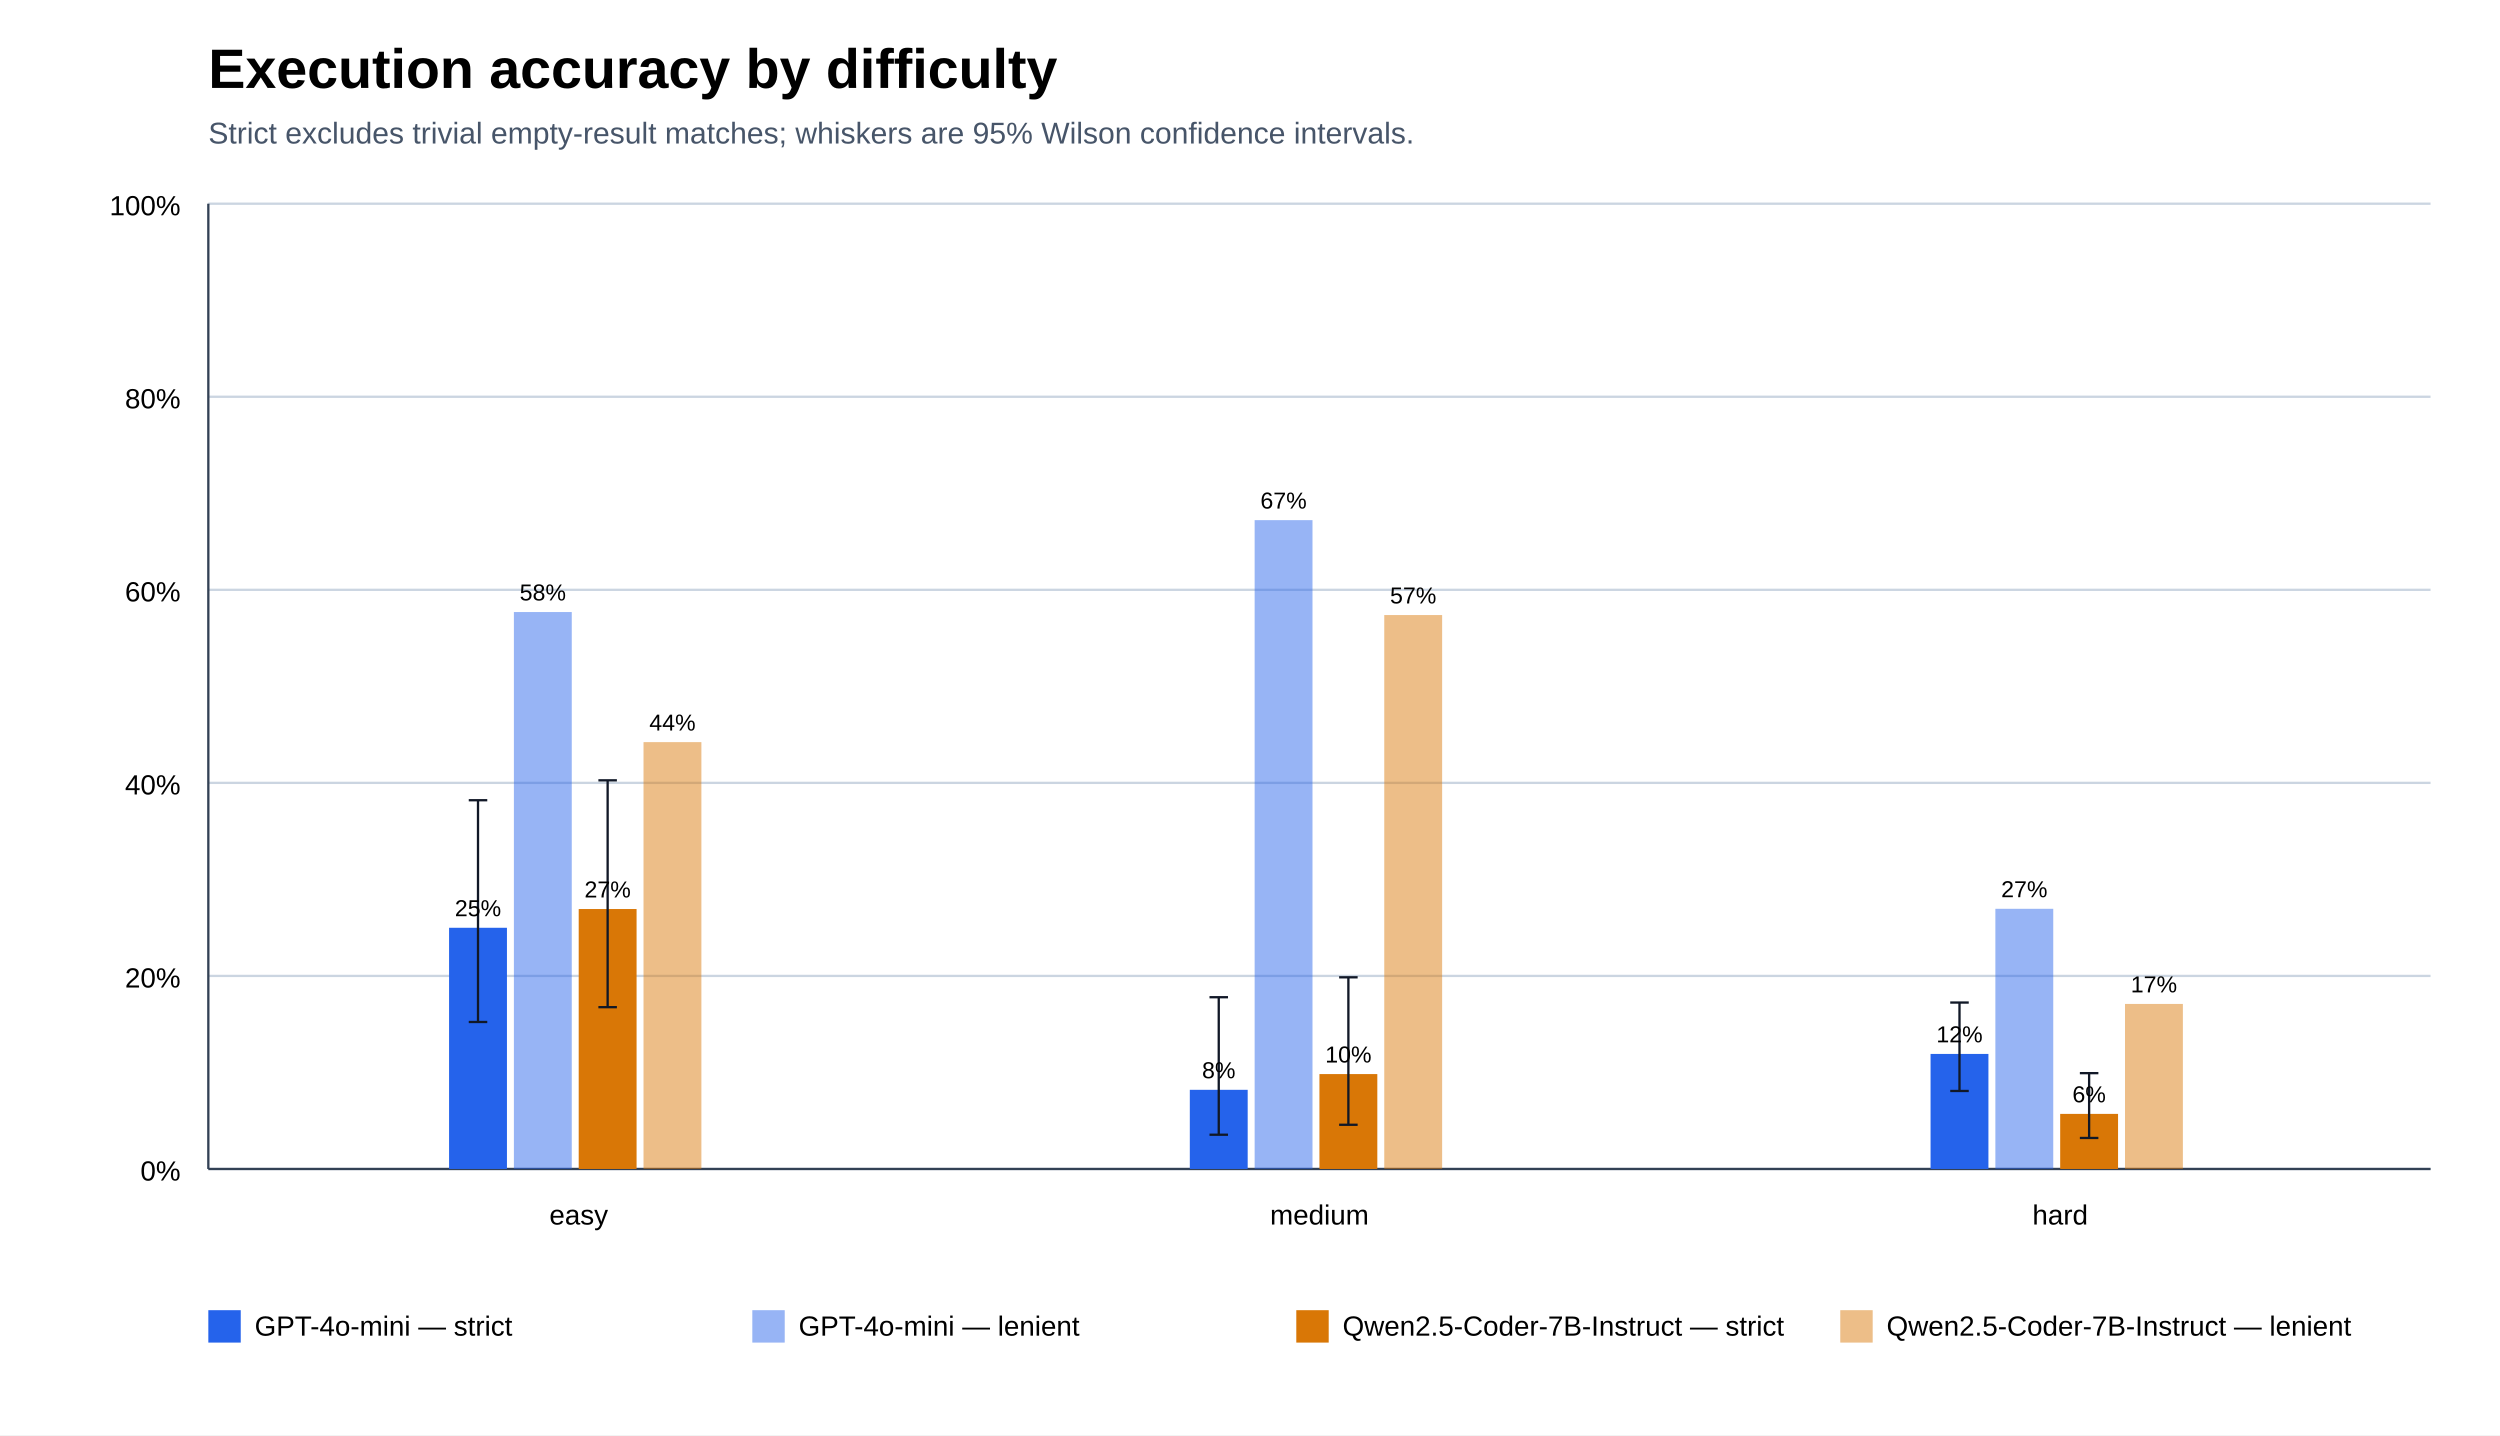
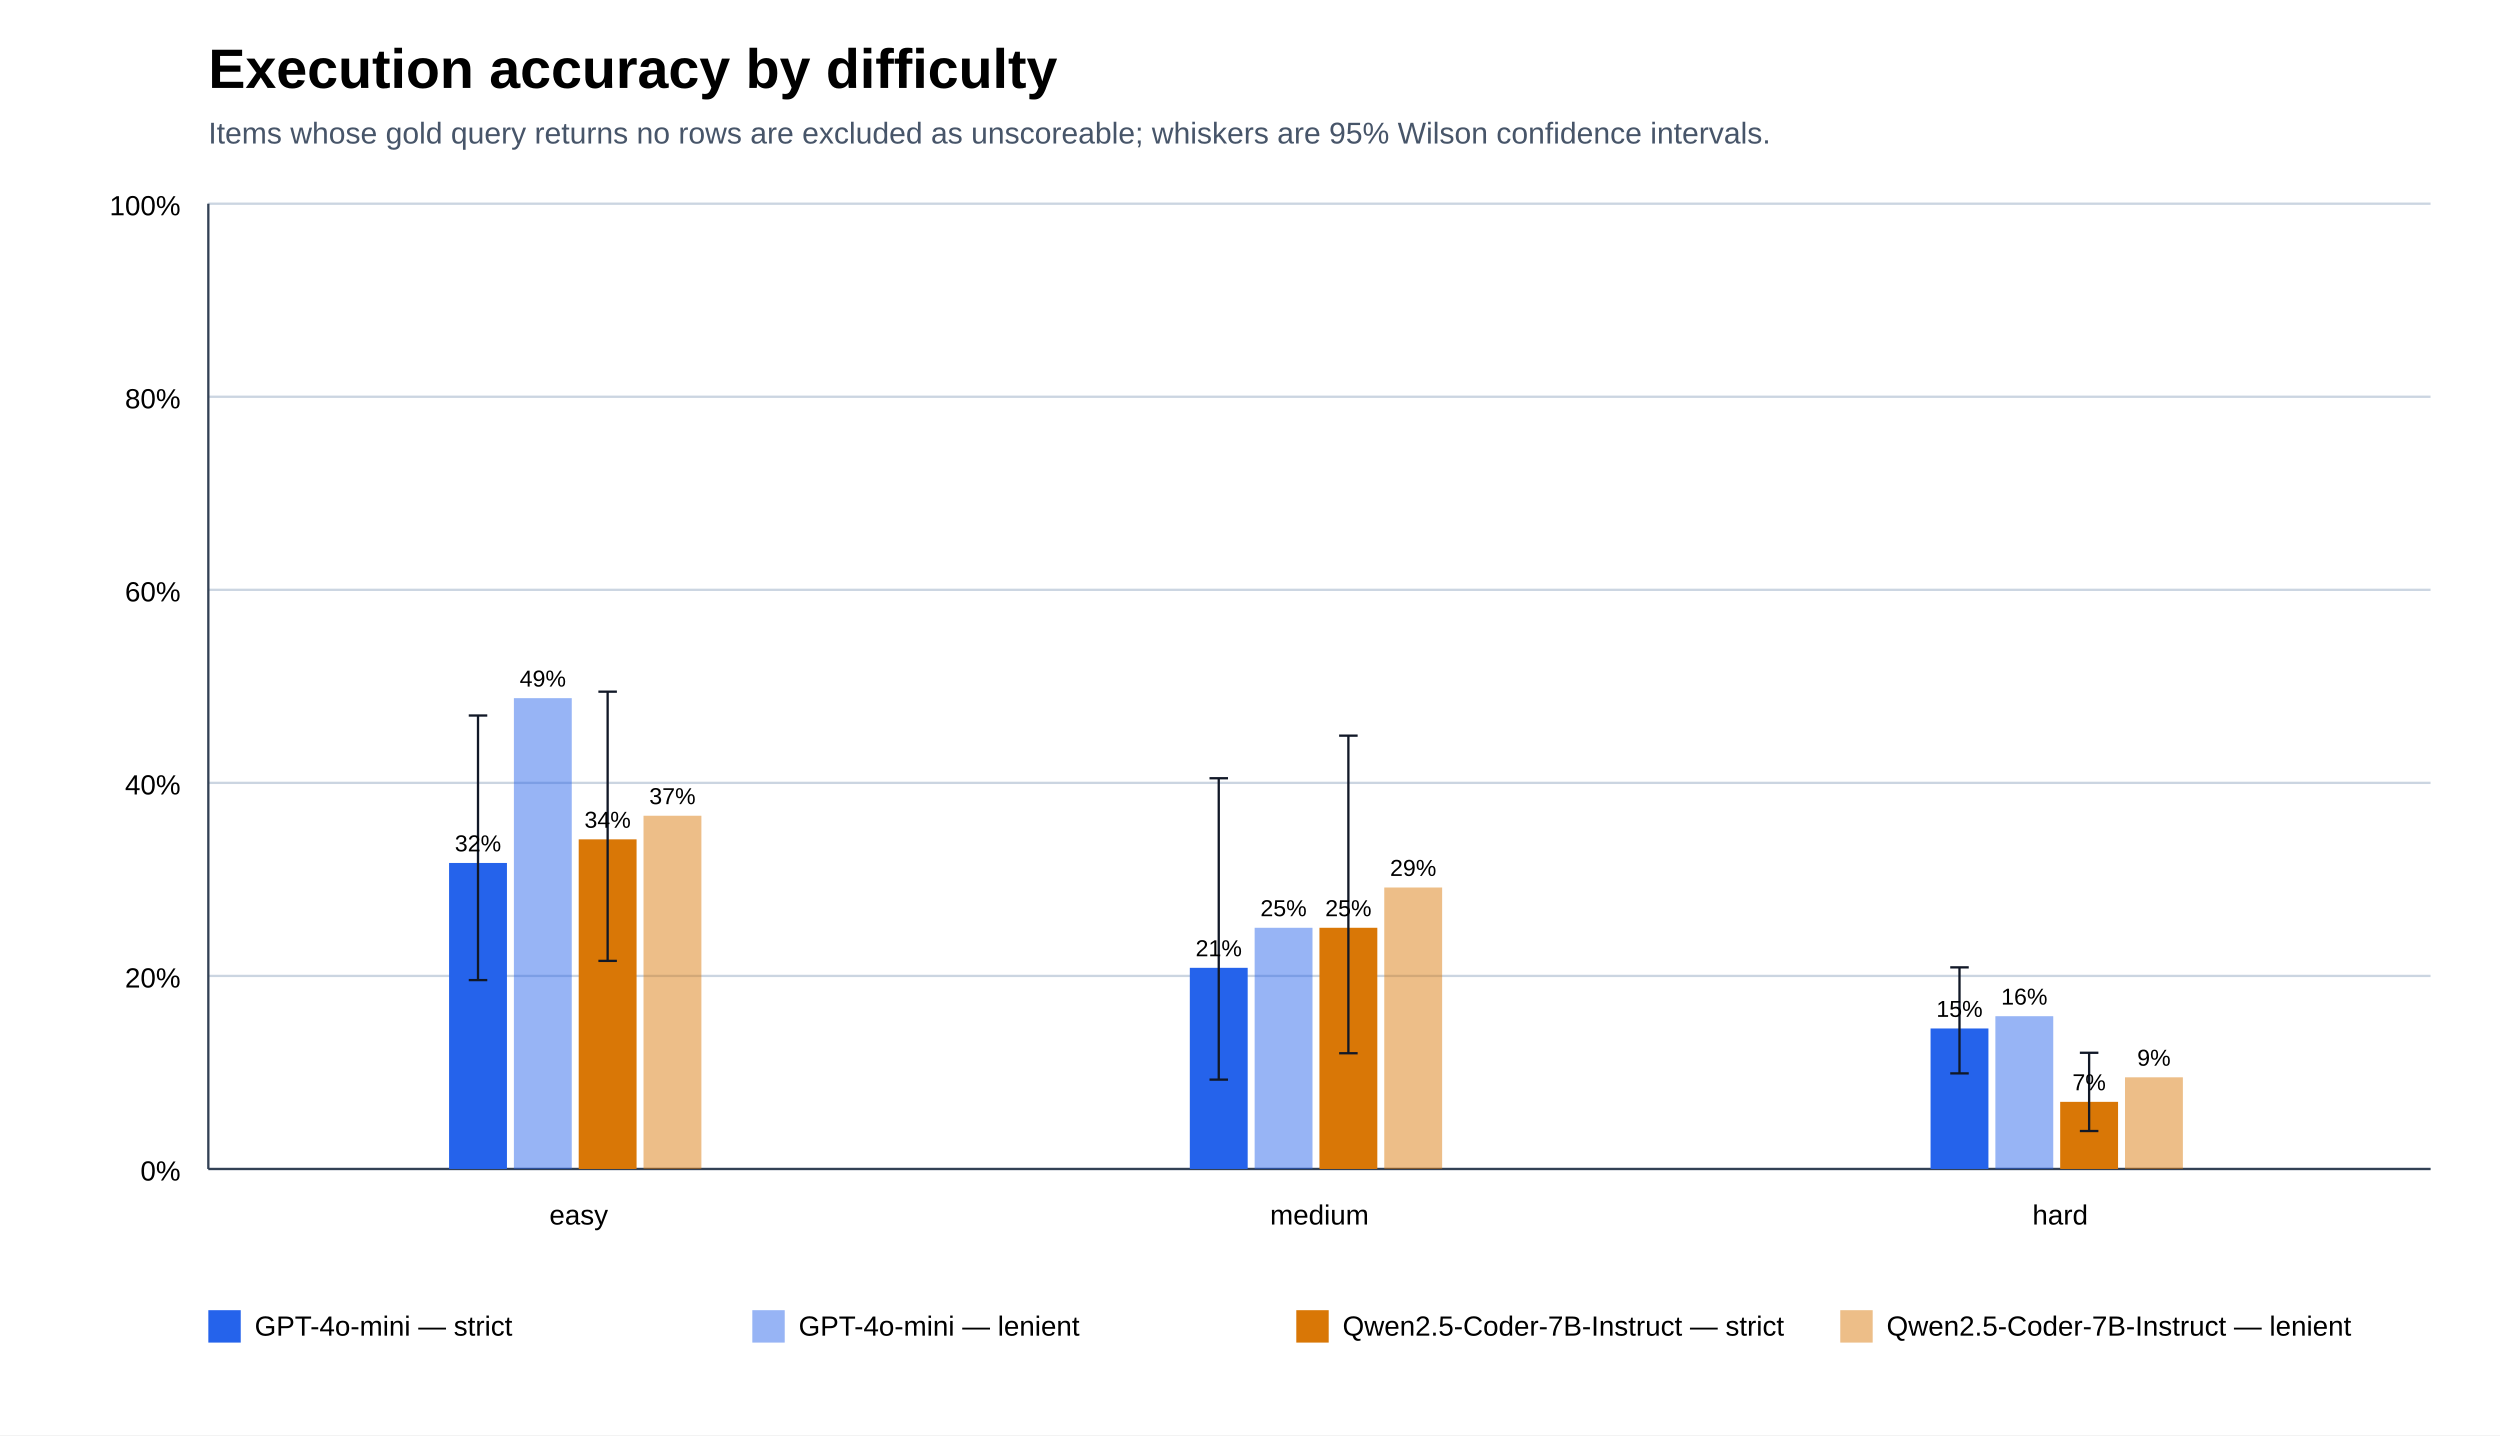
<svg xmlns="http://www.w3.org/2000/svg" width="1080" height="620" viewBox="0 0 1080 620" role="img" aria-labelledby="title desc">
  <rect width="100%" height="100%" fill="white" />
  <text x="90" y="38" font-family="Arial, sans-serif" font-size="24" font-weight="700">Execution accuracy by difficulty</text>
-   <text x="90" y="62" font-family="Arial, sans-serif" font-size="13" fill="#475569">Strict excludes trivial empty-result matches; whiskers are 95% Wilson confidence intervals.</text>
+   <text x="90" y="62" font-family="Arial, sans-serif" font-size="13" fill="#475569">Items whose gold query returns no rows are excluded as unscoreable; whiskers are 95% Wilson confidence intervals.</text>
  <line x1="90" y1="505.0" x2="1050" y2="505.0" stroke="#cbd5e1" stroke-width="1" />
  <text x="78" y="510.0" text-anchor="end" font-family="Arial, sans-serif" font-size="12">0%</text>
  <line x1="90" y1="421.6" x2="1050" y2="421.6" stroke="#cbd5e1" stroke-width="1" />
  <text x="78" y="426.6" text-anchor="end" font-family="Arial, sans-serif" font-size="12">20%</text>
  <line x1="90" y1="338.2" x2="1050" y2="338.2" stroke="#cbd5e1" stroke-width="1" />
  <text x="78" y="343.2" text-anchor="end" font-family="Arial, sans-serif" font-size="12">40%</text>
  <line x1="90" y1="254.8" x2="1050" y2="254.8" stroke="#cbd5e1" stroke-width="1" />
  <text x="78" y="259.8" text-anchor="end" font-family="Arial, sans-serif" font-size="12">60%</text>
  <line x1="90" y1="171.4" x2="1050" y2="171.4" stroke="#cbd5e1" stroke-width="1" />
  <text x="78" y="176.4" text-anchor="end" font-family="Arial, sans-serif" font-size="12">80%</text>
  <line x1="90" y1="88.0" x2="1050" y2="88.0" stroke="#cbd5e1" stroke-width="1" />
  <text x="78" y="93.0" text-anchor="end" font-family="Arial, sans-serif" font-size="12">100%</text>
  <line x1="90" y1="88" x2="90" y2="505" stroke="#334155" />
  <line x1="90" y1="505" x2="1050" y2="505" stroke="#334155" />
-   <rect x="194.0" y="400.8" width="25.0" height="104.2" fill="#2563eb" opacity="1" />
-   <line x1="206.5" y1="441.5" x2="206.5" y2="345.7" stroke="#111827" />
-   <line x1="202.5" y1="441.5" x2="210.5" y2="441.5" stroke="#111827" />
-   <line x1="202.5" y1="345.7" x2="210.5" y2="345.7" stroke="#111827" />
-   <text x="206.5" y="395.8" text-anchor="middle" font-family="Arial, sans-serif" font-size="10">25%</text>
-   <rect x="222.0" y="264.4" width="25.0" height="240.6" fill="#2563eb" opacity="0.48" />
-   <text x="234.5" y="259.4" text-anchor="middle" font-family="Arial, sans-serif" font-size="10">58%</text>
-   <rect x="250.0" y="392.7" width="25.0" height="112.3" fill="#d97706" opacity="1" />
-   <line x1="262.5" y1="435.1" x2="262.5" y2="337.1" stroke="#111827" />
-   <line x1="258.5" y1="435.1" x2="266.5" y2="435.1" stroke="#111827" />
-   <line x1="258.5" y1="337.1" x2="266.5" y2="337.1" stroke="#111827" />
-   <text x="262.5" y="387.7" text-anchor="middle" font-family="Arial, sans-serif" font-size="10">27%</text>
-   <rect x="278.0" y="320.6" width="25.0" height="184.4" fill="#d97706" opacity="0.48" />
-   <text x="290.5" y="315.6" text-anchor="middle" font-family="Arial, sans-serif" font-size="10">44%</text>
+   <rect x="194.0" y="372.8" width="25.0" height="132.2" fill="#2563eb" opacity="1" />
+   <line x1="206.5" y1="423.4" x2="206.5" y2="309.1" stroke="#111827" />
+   <line x1="202.5" y1="423.4" x2="210.5" y2="423.4" stroke="#111827" />
+   <line x1="202.5" y1="309.1" x2="210.5" y2="309.1" stroke="#111827" />
+   <text x="206.5" y="367.8" text-anchor="middle" font-family="Arial, sans-serif" font-size="10">32%</text>
+   <rect x="222.0" y="301.6" width="25.0" height="203.4" fill="#2563eb" opacity="0.48" />
+   <text x="234.5" y="296.6" text-anchor="middle" font-family="Arial, sans-serif" font-size="10">49%</text>
+   <rect x="250.0" y="362.6" width="25.0" height="142.4" fill="#d97706" opacity="1" />
+   <line x1="262.5" y1="415.1" x2="262.5" y2="298.8" stroke="#111827" />
+   <line x1="258.5" y1="415.1" x2="266.5" y2="415.1" stroke="#111827" />
+   <line x1="258.5" y1="298.8" x2="266.5" y2="298.8" stroke="#111827" />
+   <text x="262.5" y="357.6" text-anchor="middle" font-family="Arial, sans-serif" font-size="10">34%</text>
+   <rect x="278.0" y="352.4" width="25.0" height="152.6" fill="#d97706" opacity="0.48" />
+   <text x="290.5" y="347.4" text-anchor="middle" font-family="Arial, sans-serif" font-size="10">37%</text>
  <text x="250.0" y="529" text-anchor="middle" font-family="Arial, sans-serif" font-size="12">easy</text>
-   <rect x="514.0" y="470.8" width="25.0" height="34.2" fill="#2563eb" opacity="1" />
-   <line x1="526.5" y1="490.2" x2="526.5" y2="430.8" stroke="#111827" />
-   <line x1="522.5" y1="490.2" x2="530.5" y2="490.2" stroke="#111827" />
-   <line x1="522.5" y1="430.8" x2="530.5" y2="430.8" stroke="#111827" />
-   <text x="526.5" y="465.8" text-anchor="middle" font-family="Arial, sans-serif" font-size="10">8%</text>
-   <rect x="542.0" y="224.7" width="25.0" height="280.3" fill="#2563eb" opacity="0.48" />
-   <text x="554.5" y="219.7" text-anchor="middle" font-family="Arial, sans-serif" font-size="10">67%</text>
-   <rect x="570.0" y="464.0" width="25.0" height="41.0" fill="#d97706" opacity="1" />
-   <line x1="582.5" y1="485.9" x2="582.5" y2="422.2" stroke="#111827" />
-   <line x1="578.5" y1="485.9" x2="586.5" y2="485.9" stroke="#111827" />
-   <line x1="578.5" y1="422.2" x2="586.5" y2="422.2" stroke="#111827" />
-   <text x="582.5" y="459.0" text-anchor="middle" font-family="Arial, sans-serif" font-size="10">10%</text>
-   <rect x="598.0" y="265.7" width="25.0" height="239.3" fill="#d97706" opacity="0.48" />
-   <text x="610.5" y="260.7" text-anchor="middle" font-family="Arial, sans-serif" font-size="10">57%</text>
+   <rect x="514.0" y="418.1" width="25.0" height="86.9" fill="#2563eb" opacity="1" />
+   <line x1="526.5" y1="466.4" x2="526.5" y2="336.2" stroke="#111827" />
+   <line x1="522.5" y1="466.4" x2="530.5" y2="466.4" stroke="#111827" />
+   <line x1="522.5" y1="336.2" x2="530.5" y2="336.2" stroke="#111827" />
+   <text x="526.5" y="413.1" text-anchor="middle" font-family="Arial, sans-serif" font-size="10">21%</text>
+   <rect x="542.0" y="400.8" width="25.0" height="104.2" fill="#2563eb" opacity="0.48" />
+   <text x="554.5" y="395.8" text-anchor="middle" font-family="Arial, sans-serif" font-size="10">25%</text>
+   <rect x="570.0" y="400.8" width="25.0" height="104.2" fill="#d97706" opacity="1" />
+   <line x1="582.5" y1="455.0" x2="582.5" y2="317.8" stroke="#111827" />
+   <line x1="578.5" y1="455.0" x2="586.5" y2="455.0" stroke="#111827" />
+   <line x1="578.5" y1="317.8" x2="586.5" y2="317.8" stroke="#111827" />
+   <text x="582.5" y="395.8" text-anchor="middle" font-family="Arial, sans-serif" font-size="10">25%</text>
+   <rect x="598.0" y="383.4" width="25.0" height="121.6" fill="#d97706" opacity="0.48" />
+   <text x="610.5" y="378.4" text-anchor="middle" font-family="Arial, sans-serif" font-size="10">29%</text>
  <text x="570.0" y="529" text-anchor="middle" font-family="Arial, sans-serif" font-size="12">medium</text>
-   <rect x="834.0" y="455.3" width="25.0" height="49.7" fill="#2563eb" opacity="1" />
-   <line x1="846.5" y1="471.3" x2="846.5" y2="433.1" stroke="#111827" />
-   <line x1="842.5" y1="471.3" x2="850.5" y2="471.3" stroke="#111827" />
-   <line x1="842.5" y1="433.1" x2="850.5" y2="433.1" stroke="#111827" />
-   <text x="846.5" y="450.3" text-anchor="middle" font-family="Arial, sans-serif" font-size="10">12%</text>
-   <rect x="862.0" y="392.6" width="25.0" height="112.4" fill="#2563eb" opacity="0.48" />
-   <text x="874.5" y="387.6" text-anchor="middle" font-family="Arial, sans-serif" font-size="10">27%</text>
-   <rect x="890.0" y="481.2" width="25.0" height="23.8" fill="#d97706" opacity="1" />
-   <line x1="902.5" y1="491.6" x2="902.5" y2="463.6" stroke="#111827" />
-   <line x1="898.5" y1="491.6" x2="906.5" y2="491.6" stroke="#111827" />
-   <line x1="898.5" y1="463.6" x2="906.5" y2="463.6" stroke="#111827" />
-   <text x="902.5" y="476.2" text-anchor="middle" font-family="Arial, sans-serif" font-size="10">6%</text>
-   <rect x="918.0" y="433.7" width="25.0" height="71.3" fill="#d97706" opacity="0.48" />
-   <text x="930.5" y="428.7" text-anchor="middle" font-family="Arial, sans-serif" font-size="10">17%</text>
+   <rect x="834.0" y="444.3" width="25.0" height="60.7" fill="#2563eb" opacity="1" />
+   <line x1="846.5" y1="463.7" x2="846.5" y2="417.9" stroke="#111827" />
+   <line x1="842.5" y1="463.7" x2="850.5" y2="463.7" stroke="#111827" />
+   <line x1="842.5" y1="417.9" x2="850.5" y2="417.9" stroke="#111827" />
+   <text x="846.5" y="439.3" text-anchor="middle" font-family="Arial, sans-serif" font-size="10">15%</text>
+   <rect x="862.0" y="439.0" width="25.0" height="66.0" fill="#2563eb" opacity="0.48" />
+   <text x="874.5" y="434.0" text-anchor="middle" font-family="Arial, sans-serif" font-size="10">16%</text>
+   <rect x="890.0" y="476.0" width="25.0" height="29.0" fill="#d97706" opacity="1" />
+   <line x1="902.5" y1="488.6" x2="902.5" y2="454.8" stroke="#111827" />
+   <line x1="898.5" y1="488.6" x2="906.5" y2="488.6" stroke="#111827" />
+   <line x1="898.5" y1="454.8" x2="906.5" y2="454.8" stroke="#111827" />
+   <text x="902.5" y="471.0" text-anchor="middle" font-family="Arial, sans-serif" font-size="10">7%</text>
+   <rect x="918.0" y="465.4" width="25.0" height="39.6" fill="#d97706" opacity="0.48" />
+   <text x="930.5" y="460.4" text-anchor="middle" font-family="Arial, sans-serif" font-size="10">9%</text>
  <text x="890.0" y="529" text-anchor="middle" font-family="Arial, sans-serif" font-size="12">hard</text>
  <rect x="90" y="566" width="14" height="14" fill="#2563eb" opacity="1" />
  <text x="110" y="577" font-family="Arial, sans-serif" font-size="12">GPT-4o-mini — strict</text>
  <rect x="325" y="566" width="14" height="14" fill="#2563eb" opacity="0.48" />
  <text x="345" y="577" font-family="Arial, sans-serif" font-size="12">GPT-4o-mini — lenient</text>
  <rect x="560" y="566" width="14" height="14" fill="#d97706" opacity="1" />
  <text x="580" y="577" font-family="Arial, sans-serif" font-size="12">Qwen2.5-Coder-7B-Instruct — strict</text>
  <rect x="795" y="566" width="14" height="14" fill="#d97706" opacity="0.48" />
  <text x="815" y="577" font-family="Arial, sans-serif" font-size="12">Qwen2.5-Coder-7B-Instruct — lenient</text>
</svg>
